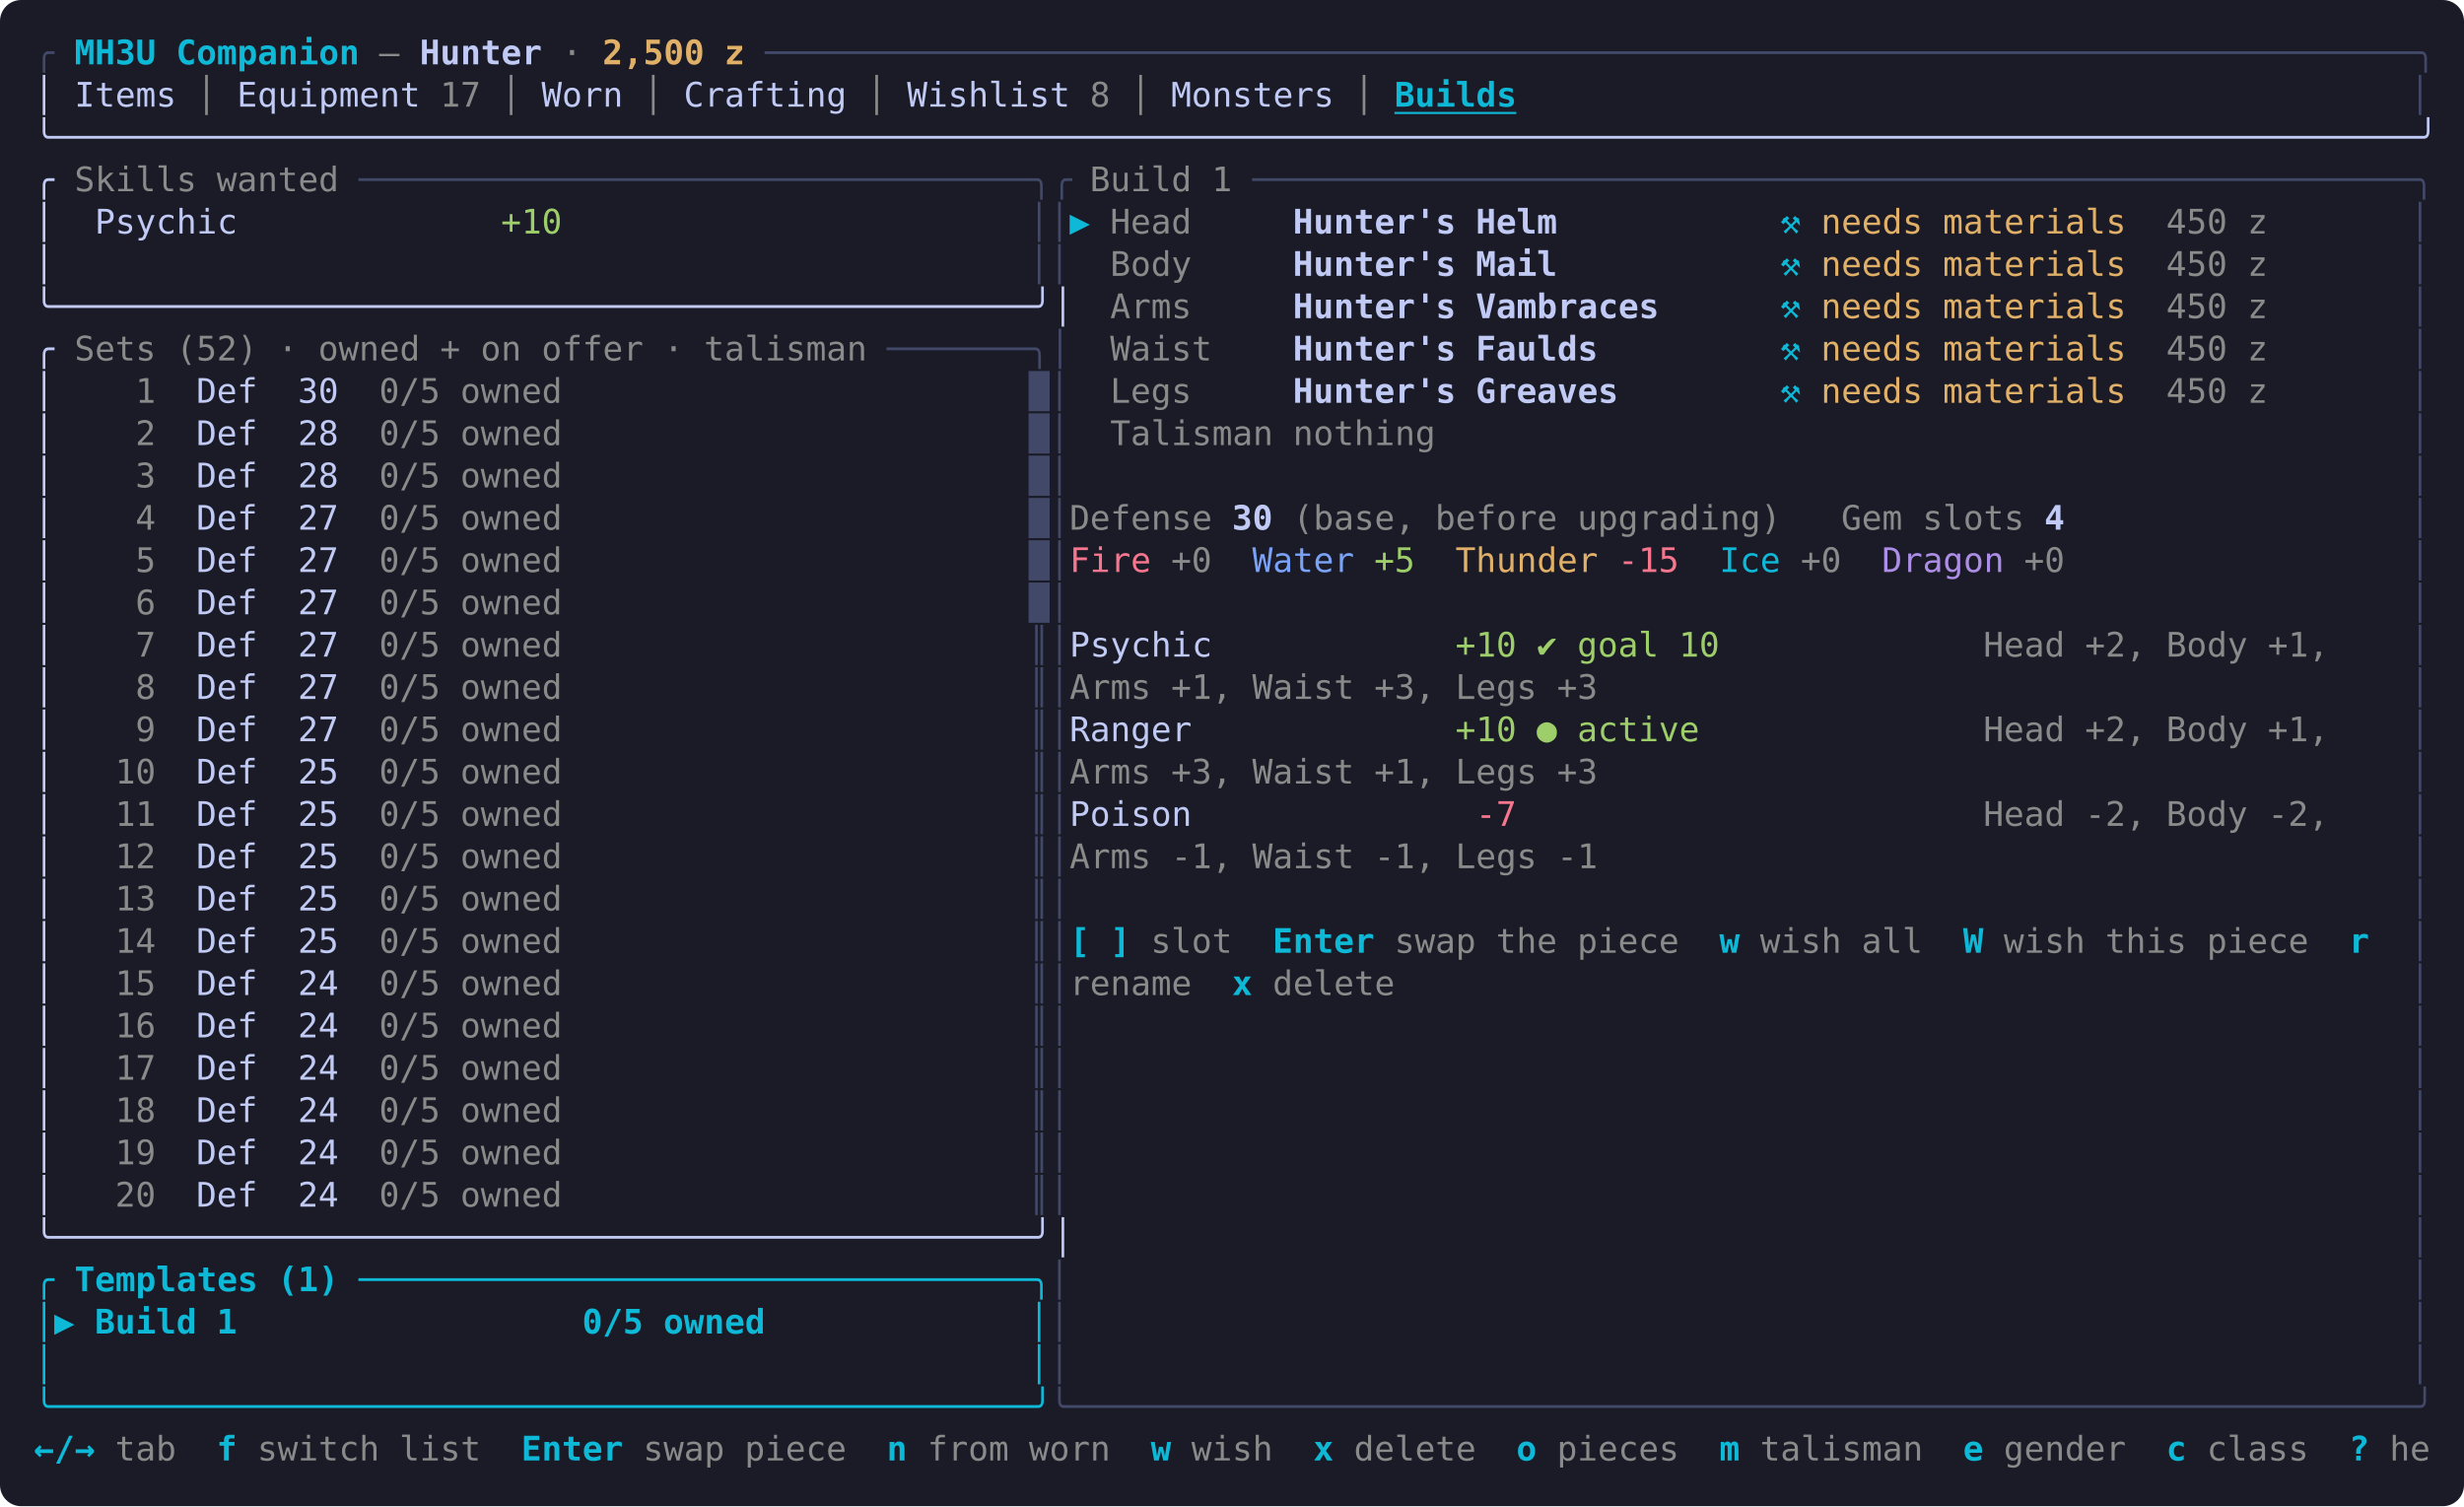
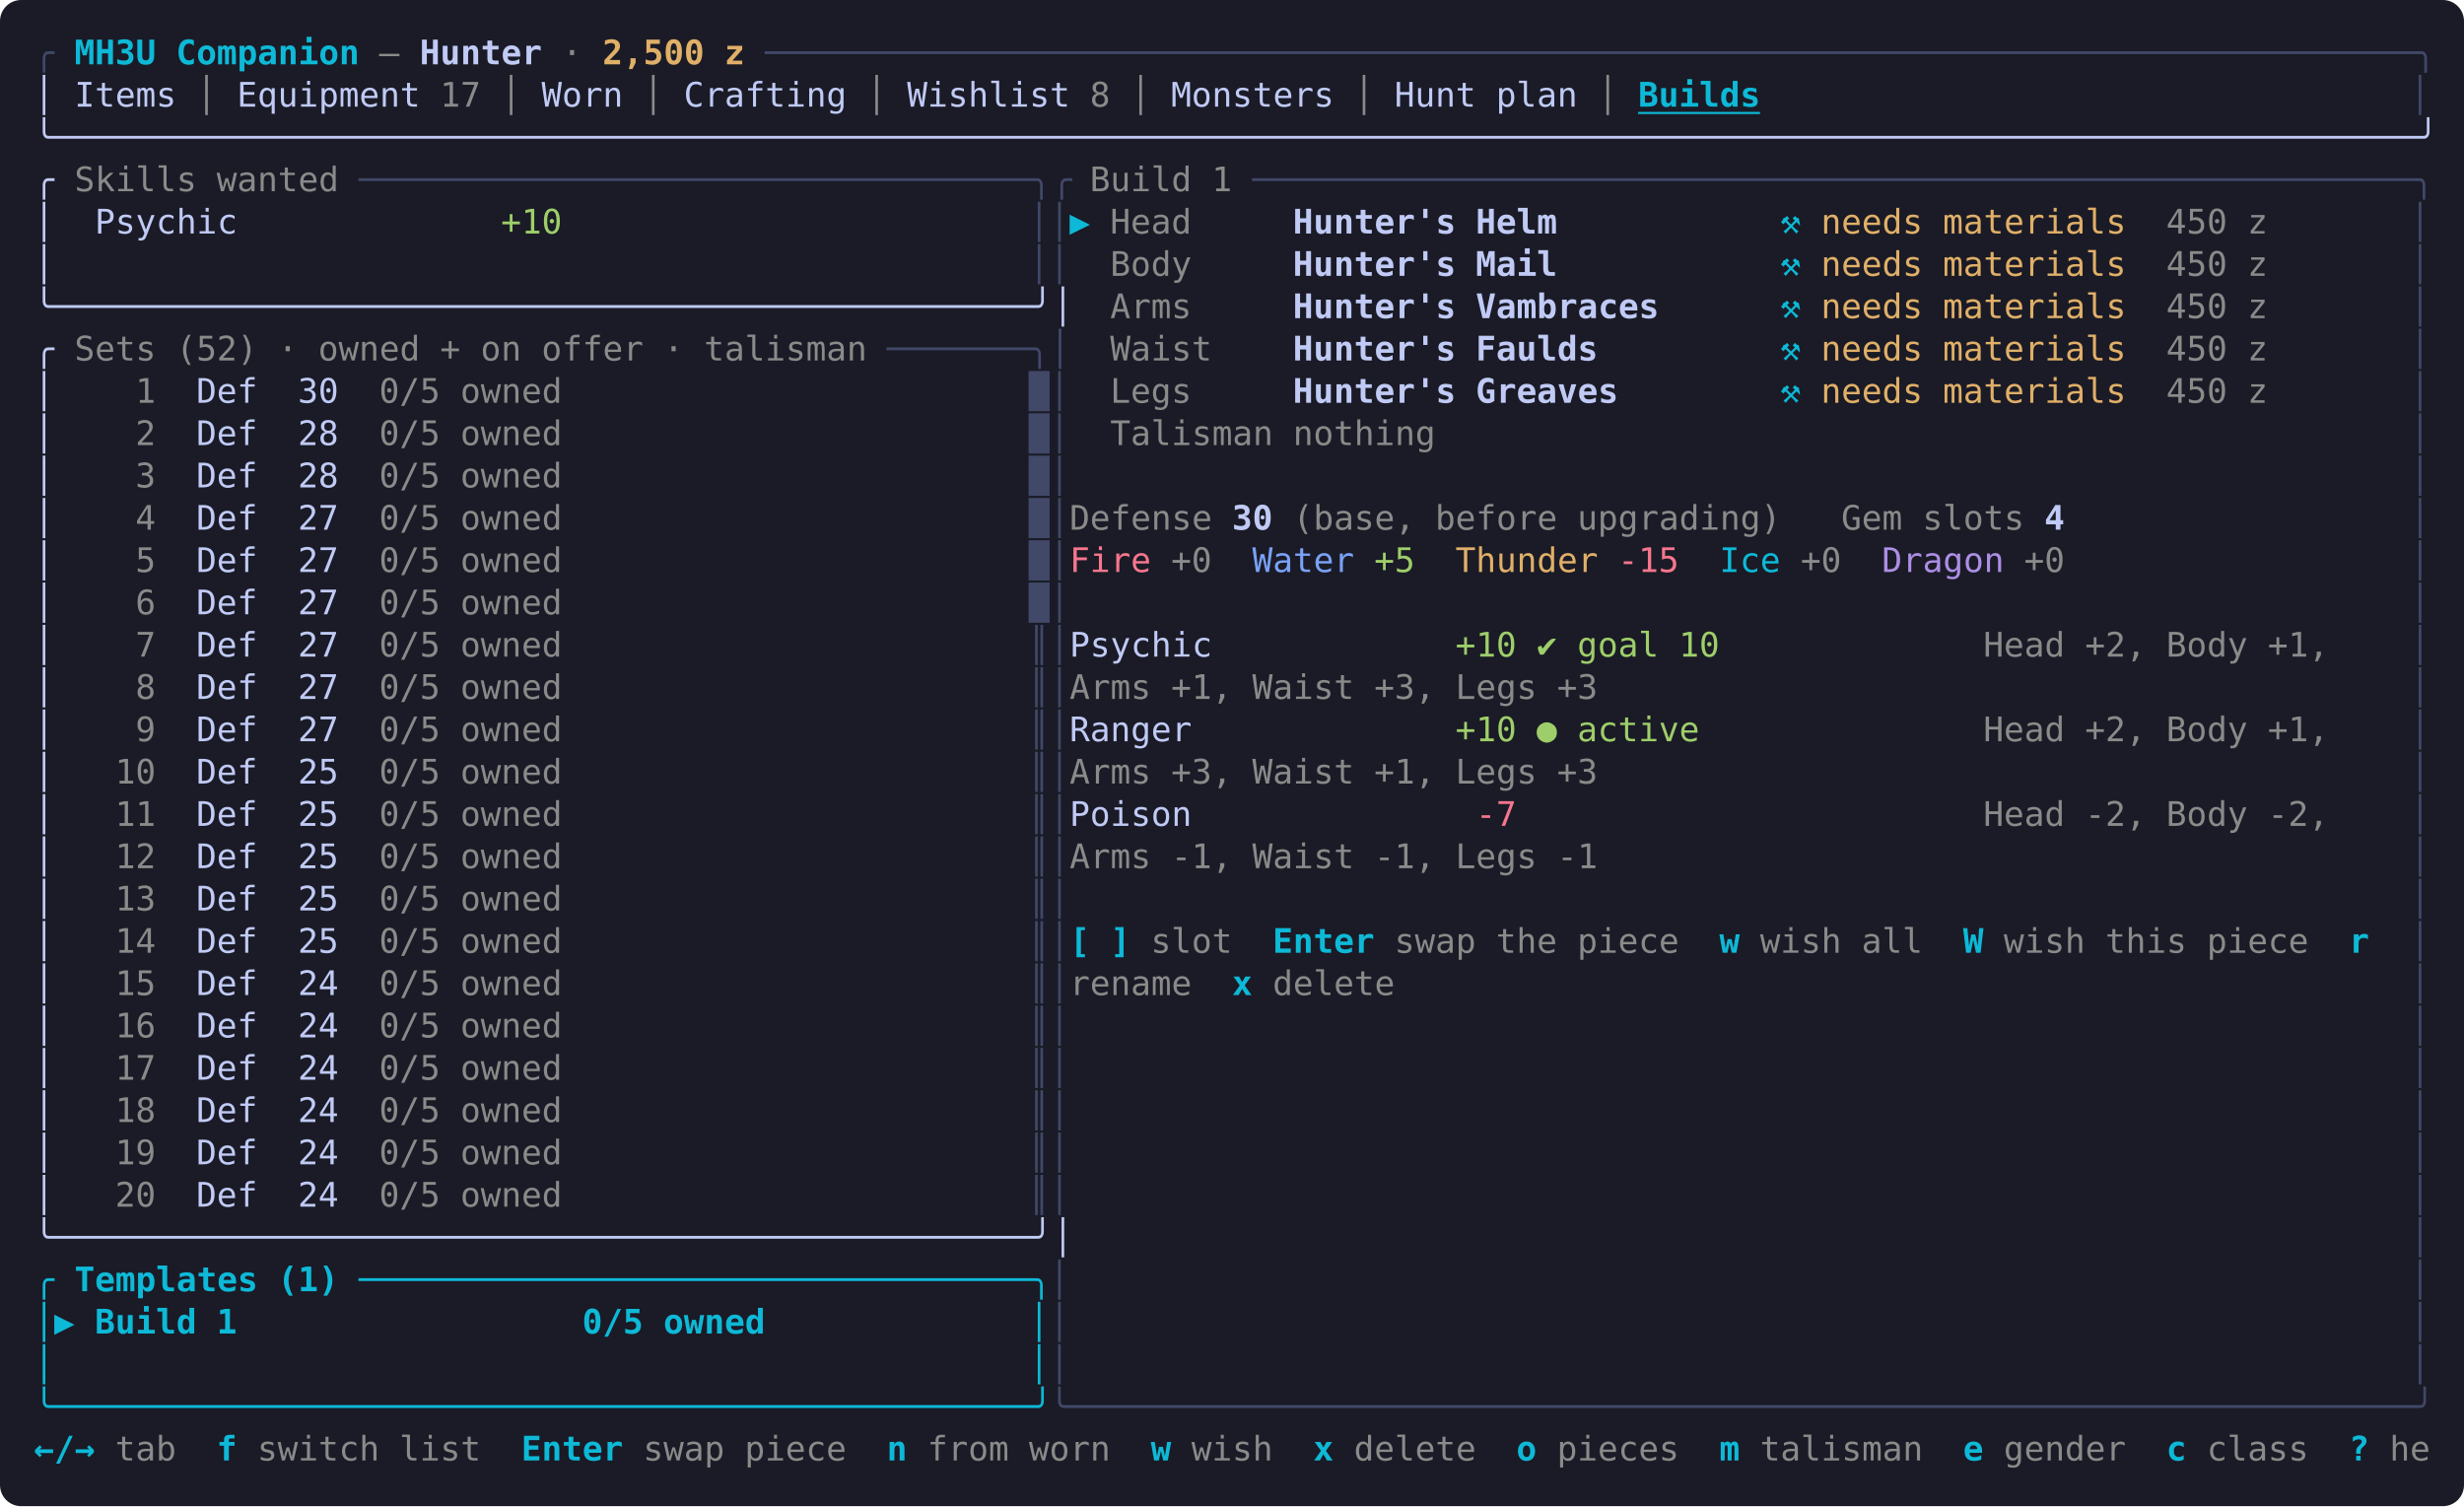
<svg xmlns="http://www.w3.org/2000/svg" width="1164.8" height="712" viewBox="0 0 1164.8 712" role="img">
  <rect width="100%" height="100%" rx="10" fill="#1a1b26" />
  <g font-family="'JetBrains Mono','JetBrainsMono Nerd Font','DejaVu Sans Mono',Menlo,Consolas,monospace" font-size="16">
    <text x="16.0" y="30.4" textLength="9.6" lengthAdjust="spacing" fill="#414868">╭</text>
    <text x="35.2" y="30.4" textLength="38.4" lengthAdjust="spacing" fill="#0db9d7" font-weight="bold">MH3U</text>
    <text x="83.2" y="30.4" textLength="86.4" lengthAdjust="spacing" fill="#0db9d7" font-weight="bold">Companion</text>
    <text x="179.2" y="30.4" textLength="9.6" lengthAdjust="spacing" fill="#8a8a8a">—</text>
    <text x="198.4" y="30.4" textLength="57.6" lengthAdjust="spacing" fill="#c0caf5" font-weight="bold">Hunter</text>
    <text x="265.6" y="30.4" textLength="9.6" lengthAdjust="spacing" fill="#8a8a8a">·</text>
    <text x="284.8" y="30.4" textLength="48.0" lengthAdjust="spacing" fill="#e0af68" font-weight="bold">2,500</text>
    <text x="342.4" y="30.4" textLength="9.6" lengthAdjust="spacing" fill="#e0af68" font-weight="bold">z</text>
    <text x="361.6" y="30.4" textLength="787.2" lengthAdjust="spacing" fill="#414868">─────────────────────────────────────────────────────────────────────────────────╮</text>
    <text x="16.0" y="50.4" textLength="9.6" lengthAdjust="spacing" fill="#c0caf5">│</text>
    <text x="35.2" y="50.4" textLength="48.0" lengthAdjust="spacing" fill="#c0caf5">Items</text>
    <text x="92.8" y="50.4" textLength="9.6" lengthAdjust="spacing" fill="#8a8a8a">│</text>
    <text x="112.0" y="50.4" textLength="86.4" lengthAdjust="spacing" fill="#c0caf5">Equipment</text>
    <text x="208.0" y="50.4" textLength="19.2" lengthAdjust="spacing" fill="#8a8a8a">17</text>
    <text x="236.8" y="50.4" textLength="9.6" lengthAdjust="spacing" fill="#8a8a8a">│</text>
    <text x="256.0" y="50.4" textLength="38.4" lengthAdjust="spacing" fill="#c0caf5">Worn</text>
    <text x="304.0" y="50.4" textLength="9.6" lengthAdjust="spacing" fill="#8a8a8a">│</text>
    <text x="323.2" y="50.4" textLength="76.8" lengthAdjust="spacing" fill="#c0caf5">Crafting</text>
    <text x="409.6" y="50.4" textLength="9.6" lengthAdjust="spacing" fill="#8a8a8a">│</text>
    <text x="428.8" y="50.4" textLength="76.8" lengthAdjust="spacing" fill="#c0caf5">Wishlist</text>
    <text x="515.2" y="50.4" textLength="9.6" lengthAdjust="spacing" fill="#8a8a8a">8</text>
    <text x="534.4" y="50.4" textLength="9.6" lengthAdjust="spacing" fill="#8a8a8a">│</text>
    <text x="553.6" y="50.4" textLength="76.8" lengthAdjust="spacing" fill="#c0caf5">Monsters</text>
    <text x="640.0" y="50.4" textLength="9.6" lengthAdjust="spacing" fill="#8a8a8a">│</text>
-     <text x="659.2" y="50.4" textLength="57.6" lengthAdjust="spacing" fill="#0db9d7" font-weight="bold">Builds</text>
-     <line x1="659.2" y1="53.4" x2="716.8" y2="53.4" stroke="#0db9d7" stroke-width="1" />
+     <text x="659.2" y="50.4" textLength="38.4" lengthAdjust="spacing" fill="#c0caf5">Hunt</text>
+     <text x="707.2" y="50.4" textLength="38.4" lengthAdjust="spacing" fill="#c0caf5">plan</text>
+     <text x="755.2" y="50.4" textLength="9.6" lengthAdjust="spacing" fill="#8a8a8a">│</text>
+     <text x="774.4" y="50.4" textLength="57.6" lengthAdjust="spacing" fill="#0db9d7" font-weight="bold">Builds</text>
+     <line x1="774.4" y1="53.4" x2="832.0" y2="53.4" stroke="#0db9d7" stroke-width="1" />
    <text x="1139.2" y="50.4" textLength="9.6" lengthAdjust="spacing" fill="#414868">│</text>
    <text x="16.0" y="70.4" textLength="1132.8" lengthAdjust="spacing" fill="#c0caf5">╰────────────────────────────────────────────────────────────────────────────────────────────────────────────────────╯</text>
    <text x="16.0" y="90.4" textLength="9.6" lengthAdjust="spacing" fill="#c0caf5">╭</text>
    <text x="35.2" y="90.4" textLength="57.6" lengthAdjust="spacing" fill="#8a8a8a">Skills</text>
    <text x="102.4" y="90.4" textLength="57.6" lengthAdjust="spacing" fill="#8a8a8a">wanted</text>
    <text x="169.6" y="90.4" textLength="336.0" lengthAdjust="spacing" fill="#414868">─────────────────────────────────╮╭</text>
    <text x="515.2" y="90.4" textLength="48.0" lengthAdjust="spacing" fill="#8a8a8a">Build</text>
    <text x="572.8" y="90.4" textLength="9.6" lengthAdjust="spacing" fill="#8a8a8a">1</text>
    <text x="592.0" y="90.4" textLength="556.8" lengthAdjust="spacing" fill="#414868">─────────────────────────────────────────────────────────╮</text>
    <text x="16.0" y="110.4" textLength="9.6" lengthAdjust="spacing" fill="#c0caf5">│</text>
    <text x="44.8" y="110.4" textLength="67.2" lengthAdjust="spacing" fill="#c0caf5">Psychic</text>
    <text x="236.8" y="110.4" textLength="28.8" lengthAdjust="spacing" fill="#9ece6a">+10</text>
    <text x="486.4" y="110.4" textLength="19.2" lengthAdjust="spacing" fill="#414868">││</text>
    <text x="505.6" y="110.4" textLength="9.6" lengthAdjust="spacing" fill="#0db9d7">▶︎</text>
    <text x="524.8" y="110.4" textLength="38.4" lengthAdjust="spacing" fill="#8a8a8a">Head</text>
    <text x="611.2" y="110.4" textLength="76.8" lengthAdjust="spacing" fill="#c0caf5" font-weight="bold">Hunter's</text>
    <text x="697.6" y="110.4" textLength="38.4" lengthAdjust="spacing" fill="#c0caf5" font-weight="bold">Helm</text>
    <text x="841.6" y="110.4" textLength="9.6" lengthAdjust="spacing" fill="#0db9d7">⚒︎</text>
    <text x="860.8" y="110.4" textLength="48.0" lengthAdjust="spacing" fill="#e0af68">needs</text>
    <text x="918.4" y="110.4" textLength="86.4" lengthAdjust="spacing" fill="#e0af68">materials</text>
    <text x="1024.0" y="110.4" textLength="28.8" lengthAdjust="spacing" fill="#8a8a8a">450</text>
    <text x="1062.4" y="110.4" textLength="9.6" lengthAdjust="spacing" fill="#8a8a8a">z</text>
    <text x="1139.2" y="110.4" textLength="9.6" lengthAdjust="spacing" fill="#414868">│</text>
    <text x="16.0" y="130.4" textLength="9.6" lengthAdjust="spacing" fill="#c0caf5">│</text>
    <text x="486.4" y="130.4" textLength="19.2" lengthAdjust="spacing" fill="#414868">││</text>
    <text x="524.8" y="130.4" textLength="38.4" lengthAdjust="spacing" fill="#8a8a8a">Body</text>
    <text x="611.2" y="130.4" textLength="76.8" lengthAdjust="spacing" fill="#c0caf5" font-weight="bold">Hunter's</text>
    <text x="697.6" y="130.4" textLength="38.4" lengthAdjust="spacing" fill="#c0caf5" font-weight="bold">Mail</text>
    <text x="841.6" y="130.4" textLength="9.6" lengthAdjust="spacing" fill="#0db9d7">⚒︎</text>
    <text x="860.8" y="130.4" textLength="48.0" lengthAdjust="spacing" fill="#e0af68">needs</text>
    <text x="918.4" y="130.4" textLength="86.4" lengthAdjust="spacing" fill="#e0af68">materials</text>
    <text x="1024.0" y="130.4" textLength="28.8" lengthAdjust="spacing" fill="#8a8a8a">450</text>
    <text x="1062.4" y="130.4" textLength="9.6" lengthAdjust="spacing" fill="#8a8a8a">z</text>
    <text x="1139.2" y="130.4" textLength="9.6" lengthAdjust="spacing" fill="#414868">│</text>
    <text x="16.0" y="150.4" textLength="489.6" lengthAdjust="spacing" fill="#c0caf5">╰────────────────────────────────────────────────╯│</text>
    <text x="524.8" y="150.4" textLength="38.4" lengthAdjust="spacing" fill="#8a8a8a">Arms</text>
    <text x="611.2" y="150.4" textLength="76.8" lengthAdjust="spacing" fill="#c0caf5" font-weight="bold">Hunter's</text>
    <text x="697.6" y="150.4" textLength="86.4" lengthAdjust="spacing" fill="#c0caf5" font-weight="bold">Vambraces</text>
    <text x="841.6" y="150.4" textLength="9.6" lengthAdjust="spacing" fill="#0db9d7">⚒︎</text>
    <text x="860.8" y="150.4" textLength="48.0" lengthAdjust="spacing" fill="#e0af68">needs</text>
    <text x="918.4" y="150.4" textLength="86.4" lengthAdjust="spacing" fill="#e0af68">materials</text>
    <text x="1024.0" y="150.4" textLength="28.8" lengthAdjust="spacing" fill="#8a8a8a">450</text>
    <text x="1062.4" y="150.4" textLength="9.6" lengthAdjust="spacing" fill="#8a8a8a">z</text>
    <text x="1139.2" y="150.4" textLength="9.6" lengthAdjust="spacing" fill="#414868">│</text>
    <text x="16.0" y="170.4" textLength="9.6" lengthAdjust="spacing" fill="#c0caf5">╭</text>
    <text x="35.2" y="170.4" textLength="38.4" lengthAdjust="spacing" fill="#8a8a8a">Sets</text>
    <text x="83.2" y="170.4" textLength="38.4" lengthAdjust="spacing" fill="#8a8a8a">(52)</text>
    <text x="131.2" y="170.4" textLength="9.6" lengthAdjust="spacing" fill="#8a8a8a">·</text>
    <text x="150.4" y="170.4" textLength="48.0" lengthAdjust="spacing" fill="#8a8a8a">owned</text>
    <text x="208.0" y="170.4" textLength="9.6" lengthAdjust="spacing" fill="#8a8a8a">+</text>
    <text x="227.2" y="170.4" textLength="19.2" lengthAdjust="spacing" fill="#8a8a8a">on</text>
    <text x="256.0" y="170.4" textLength="48.0" lengthAdjust="spacing" fill="#8a8a8a">offer</text>
    <text x="313.6" y="170.4" textLength="9.6" lengthAdjust="spacing" fill="#8a8a8a">·</text>
    <text x="332.8" y="170.4" textLength="76.8" lengthAdjust="spacing" fill="#8a8a8a">talisman</text>
    <text x="419.2" y="170.4" textLength="86.4" lengthAdjust="spacing" fill="#414868">───────╮│</text>
    <text x="524.8" y="170.4" textLength="48.0" lengthAdjust="spacing" fill="#8a8a8a">Waist</text>
    <text x="611.2" y="170.4" textLength="76.8" lengthAdjust="spacing" fill="#c0caf5" font-weight="bold">Hunter's</text>
    <text x="697.6" y="170.4" textLength="57.6" lengthAdjust="spacing" fill="#c0caf5" font-weight="bold">Faulds</text>
    <text x="841.6" y="170.4" textLength="9.6" lengthAdjust="spacing" fill="#0db9d7">⚒︎</text>
    <text x="860.8" y="170.4" textLength="48.0" lengthAdjust="spacing" fill="#e0af68">needs</text>
    <text x="918.4" y="170.4" textLength="86.4" lengthAdjust="spacing" fill="#e0af68">materials</text>
    <text x="1024.0" y="170.4" textLength="28.8" lengthAdjust="spacing" fill="#8a8a8a">450</text>
    <text x="1062.4" y="170.4" textLength="9.6" lengthAdjust="spacing" fill="#8a8a8a">z</text>
    <text x="1139.2" y="170.4" textLength="9.6" lengthAdjust="spacing" fill="#414868">│</text>
    <text x="16.0" y="190.4" textLength="9.6" lengthAdjust="spacing" fill="#c0caf5">│</text>
    <text x="64.0" y="190.4" textLength="9.6" lengthAdjust="spacing" fill="#8a8a8a">1</text>
    <text x="92.8" y="190.4" textLength="28.8" lengthAdjust="spacing" fill="#c0caf5">Def</text>
    <text x="140.8" y="190.4" textLength="19.2" lengthAdjust="spacing" fill="#c0caf5">30</text>
    <text x="179.2" y="190.4" textLength="28.8" lengthAdjust="spacing" fill="#8a8a8a">0/5</text>
    <text x="217.6" y="190.4" textLength="48.0" lengthAdjust="spacing" fill="#8a8a8a">owned</text>
    <text x="486.4" y="190.4" textLength="19.2" lengthAdjust="spacing" fill="#414868">█│</text>
    <text x="524.8" y="190.4" textLength="38.4" lengthAdjust="spacing" fill="#8a8a8a">Legs</text>
    <text x="611.2" y="190.4" textLength="76.8" lengthAdjust="spacing" fill="#c0caf5" font-weight="bold">Hunter's</text>
    <text x="697.6" y="190.4" textLength="67.2" lengthAdjust="spacing" fill="#c0caf5" font-weight="bold">Greaves</text>
    <text x="841.6" y="190.4" textLength="9.6" lengthAdjust="spacing" fill="#0db9d7">⚒︎</text>
    <text x="860.8" y="190.4" textLength="48.0" lengthAdjust="spacing" fill="#e0af68">needs</text>
    <text x="918.4" y="190.4" textLength="86.4" lengthAdjust="spacing" fill="#e0af68">materials</text>
    <text x="1024.0" y="190.4" textLength="28.8" lengthAdjust="spacing" fill="#8a8a8a">450</text>
    <text x="1062.4" y="190.4" textLength="9.6" lengthAdjust="spacing" fill="#8a8a8a">z</text>
    <text x="1139.2" y="190.4" textLength="9.6" lengthAdjust="spacing" fill="#414868">│</text>
    <text x="16.0" y="210.4" textLength="9.6" lengthAdjust="spacing" fill="#c0caf5">│</text>
    <text x="64.0" y="210.4" textLength="9.6" lengthAdjust="spacing" fill="#8a8a8a">2</text>
    <text x="92.8" y="210.4" textLength="28.8" lengthAdjust="spacing" fill="#c0caf5">Def</text>
    <text x="140.8" y="210.4" textLength="19.2" lengthAdjust="spacing" fill="#c0caf5">28</text>
    <text x="179.2" y="210.4" textLength="28.8" lengthAdjust="spacing" fill="#8a8a8a">0/5</text>
    <text x="217.6" y="210.4" textLength="48.0" lengthAdjust="spacing" fill="#8a8a8a">owned</text>
    <text x="486.4" y="210.4" textLength="19.2" lengthAdjust="spacing" fill="#414868">█│</text>
    <text x="524.8" y="210.4" textLength="76.8" lengthAdjust="spacing" fill="#8a8a8a">Talisman</text>
    <text x="611.2" y="210.4" textLength="67.2" lengthAdjust="spacing" fill="#8a8a8a">nothing</text>
    <text x="1139.2" y="210.4" textLength="9.6" lengthAdjust="spacing" fill="#414868">│</text>
    <text x="16.0" y="230.4" textLength="9.6" lengthAdjust="spacing" fill="#c0caf5">│</text>
    <text x="64.0" y="230.4" textLength="9.6" lengthAdjust="spacing" fill="#8a8a8a">3</text>
    <text x="92.8" y="230.4" textLength="28.8" lengthAdjust="spacing" fill="#c0caf5">Def</text>
    <text x="140.8" y="230.4" textLength="19.2" lengthAdjust="spacing" fill="#c0caf5">28</text>
    <text x="179.2" y="230.4" textLength="28.8" lengthAdjust="spacing" fill="#8a8a8a">0/5</text>
    <text x="217.6" y="230.4" textLength="48.0" lengthAdjust="spacing" fill="#8a8a8a">owned</text>
    <text x="486.4" y="230.4" textLength="19.2" lengthAdjust="spacing" fill="#414868">█│</text>
    <text x="1139.2" y="230.4" textLength="9.6" lengthAdjust="spacing" fill="#414868">│</text>
    <text x="16.0" y="250.4" textLength="9.6" lengthAdjust="spacing" fill="#c0caf5">│</text>
    <text x="64.0" y="250.4" textLength="9.6" lengthAdjust="spacing" fill="#8a8a8a">4</text>
    <text x="92.8" y="250.4" textLength="28.8" lengthAdjust="spacing" fill="#c0caf5">Def</text>
    <text x="140.8" y="250.4" textLength="19.2" lengthAdjust="spacing" fill="#c0caf5">27</text>
    <text x="179.2" y="250.4" textLength="28.8" lengthAdjust="spacing" fill="#8a8a8a">0/5</text>
    <text x="217.6" y="250.4" textLength="48.0" lengthAdjust="spacing" fill="#8a8a8a">owned</text>
    <text x="486.4" y="250.4" textLength="19.2" lengthAdjust="spacing" fill="#414868">█│</text>
    <text x="505.6" y="250.4" textLength="67.2" lengthAdjust="spacing" fill="#8a8a8a">Defense</text>
    <text x="582.4" y="250.4" textLength="19.2" lengthAdjust="spacing" fill="#c0caf5" font-weight="bold">30</text>
    <text x="611.2" y="250.4" textLength="57.6" lengthAdjust="spacing" fill="#8a8a8a">(base,</text>
    <text x="678.4" y="250.4" textLength="57.6" lengthAdjust="spacing" fill="#8a8a8a">before</text>
    <text x="745.6" y="250.4" textLength="96.0" lengthAdjust="spacing" fill="#8a8a8a">upgrading)</text>
    <text x="870.4" y="250.4" textLength="28.8" lengthAdjust="spacing" fill="#8a8a8a">Gem</text>
    <text x="908.8" y="250.4" textLength="48.0" lengthAdjust="spacing" fill="#8a8a8a">slots</text>
    <text x="966.4" y="250.4" textLength="9.6" lengthAdjust="spacing" fill="#c0caf5" font-weight="bold">4</text>
    <text x="1139.2" y="250.4" textLength="9.6" lengthAdjust="spacing" fill="#414868">│</text>
    <text x="16.0" y="270.4" textLength="9.6" lengthAdjust="spacing" fill="#c0caf5">│</text>
    <text x="64.0" y="270.4" textLength="9.6" lengthAdjust="spacing" fill="#8a8a8a">5</text>
    <text x="92.8" y="270.4" textLength="28.8" lengthAdjust="spacing" fill="#c0caf5">Def</text>
    <text x="140.8" y="270.4" textLength="19.2" lengthAdjust="spacing" fill="#c0caf5">27</text>
    <text x="179.2" y="270.4" textLength="28.8" lengthAdjust="spacing" fill="#8a8a8a">0/5</text>
    <text x="217.6" y="270.4" textLength="48.0" lengthAdjust="spacing" fill="#8a8a8a">owned</text>
    <text x="486.4" y="270.4" textLength="19.2" lengthAdjust="spacing" fill="#414868">█│</text>
    <text x="505.6" y="270.4" textLength="38.4" lengthAdjust="spacing" fill="#f7768e">Fire</text>
    <text x="553.6" y="270.4" textLength="19.2" lengthAdjust="spacing" fill="#8a8a8a">+0</text>
    <text x="592.0" y="270.4" textLength="48.0" lengthAdjust="spacing" fill="#7aa2f7">Water</text>
    <text x="649.6" y="270.4" textLength="19.2" lengthAdjust="spacing" fill="#9ece6a">+5</text>
    <text x="688.0" y="270.4" textLength="67.2" lengthAdjust="spacing" fill="#e0af68">Thunder</text>
    <text x="764.8" y="270.4" textLength="28.8" lengthAdjust="spacing" fill="#f7768e">-15</text>
    <text x="812.8" y="270.4" textLength="28.8" lengthAdjust="spacing" fill="#0db9d7">Ice</text>
    <text x="851.2" y="270.4" textLength="19.2" lengthAdjust="spacing" fill="#8a8a8a">+0</text>
    <text x="889.6" y="270.4" textLength="57.6" lengthAdjust="spacing" fill="#ad8ee6">Dragon</text>
    <text x="956.8" y="270.4" textLength="19.2" lengthAdjust="spacing" fill="#8a8a8a">+0</text>
    <text x="1139.2" y="270.4" textLength="9.6" lengthAdjust="spacing" fill="#414868">│</text>
    <text x="16.0" y="290.4" textLength="9.6" lengthAdjust="spacing" fill="#c0caf5">│</text>
    <text x="64.0" y="290.4" textLength="9.6" lengthAdjust="spacing" fill="#8a8a8a">6</text>
    <text x="92.8" y="290.4" textLength="28.8" lengthAdjust="spacing" fill="#c0caf5">Def</text>
    <text x="140.8" y="290.4" textLength="19.2" lengthAdjust="spacing" fill="#c0caf5">27</text>
    <text x="179.2" y="290.4" textLength="28.8" lengthAdjust="spacing" fill="#8a8a8a">0/5</text>
    <text x="217.6" y="290.4" textLength="48.0" lengthAdjust="spacing" fill="#8a8a8a">owned</text>
    <text x="486.4" y="290.4" textLength="19.2" lengthAdjust="spacing" fill="#414868">█│</text>
    <text x="1139.2" y="290.4" textLength="9.6" lengthAdjust="spacing" fill="#414868">│</text>
    <text x="16.0" y="310.4" textLength="9.6" lengthAdjust="spacing" fill="#c0caf5">│</text>
    <text x="64.0" y="310.4" textLength="9.6" lengthAdjust="spacing" fill="#8a8a8a">7</text>
    <text x="92.8" y="310.4" textLength="28.8" lengthAdjust="spacing" fill="#c0caf5">Def</text>
    <text x="140.8" y="310.4" textLength="19.2" lengthAdjust="spacing" fill="#c0caf5">27</text>
    <text x="179.2" y="310.4" textLength="28.8" lengthAdjust="spacing" fill="#8a8a8a">0/5</text>
    <text x="217.6" y="310.4" textLength="48.0" lengthAdjust="spacing" fill="#8a8a8a">owned</text>
    <text x="486.4" y="310.4" textLength="19.2" lengthAdjust="spacing" fill="#414868">║│</text>
    <text x="505.6" y="310.4" textLength="67.2" lengthAdjust="spacing" fill="#c0caf5">Psychic</text>
    <text x="688.0" y="310.4" textLength="28.8" lengthAdjust="spacing" fill="#9ece6a">+10</text>
    <text x="726.4" y="310.4" textLength="9.6" lengthAdjust="spacing" fill="#9ece6a">✔︎</text>
    <text x="745.6" y="310.4" textLength="38.4" lengthAdjust="spacing" fill="#9ece6a">goal</text>
    <text x="793.6" y="310.4" textLength="19.2" lengthAdjust="spacing" fill="#9ece6a">10</text>
    <text x="937.6" y="310.4" textLength="38.4" lengthAdjust="spacing" fill="#8a8a8a">Head</text>
    <text x="985.6" y="310.4" textLength="28.8" lengthAdjust="spacing" fill="#8a8a8a">+2,</text>
    <text x="1024.0" y="310.4" textLength="38.4" lengthAdjust="spacing" fill="#8a8a8a">Body</text>
    <text x="1072.0" y="310.4" textLength="28.8" lengthAdjust="spacing" fill="#8a8a8a">+1,</text>
    <text x="1139.2" y="310.4" textLength="9.6" lengthAdjust="spacing" fill="#414868">│</text>
    <text x="16.0" y="330.4" textLength="9.6" lengthAdjust="spacing" fill="#c0caf5">│</text>
    <text x="64.0" y="330.4" textLength="9.6" lengthAdjust="spacing" fill="#8a8a8a">8</text>
    <text x="92.8" y="330.4" textLength="28.8" lengthAdjust="spacing" fill="#c0caf5">Def</text>
    <text x="140.8" y="330.4" textLength="19.2" lengthAdjust="spacing" fill="#c0caf5">27</text>
    <text x="179.2" y="330.4" textLength="28.8" lengthAdjust="spacing" fill="#8a8a8a">0/5</text>
    <text x="217.6" y="330.4" textLength="48.0" lengthAdjust="spacing" fill="#8a8a8a">owned</text>
    <text x="486.4" y="330.4" textLength="19.2" lengthAdjust="spacing" fill="#414868">║│</text>
    <text x="505.6" y="330.4" textLength="38.4" lengthAdjust="spacing" fill="#8a8a8a">Arms</text>
    <text x="553.6" y="330.4" textLength="28.8" lengthAdjust="spacing" fill="#8a8a8a">+1,</text>
    <text x="592.0" y="330.4" textLength="48.0" lengthAdjust="spacing" fill="#8a8a8a">Waist</text>
    <text x="649.6" y="330.4" textLength="28.8" lengthAdjust="spacing" fill="#8a8a8a">+3,</text>
    <text x="688.0" y="330.4" textLength="38.4" lengthAdjust="spacing" fill="#8a8a8a">Legs</text>
    <text x="736.0" y="330.4" textLength="19.2" lengthAdjust="spacing" fill="#8a8a8a">+3</text>
    <text x="1139.2" y="330.4" textLength="9.6" lengthAdjust="spacing" fill="#414868">│</text>
    <text x="16.0" y="350.4" textLength="9.6" lengthAdjust="spacing" fill="#c0caf5">│</text>
    <text x="64.0" y="350.4" textLength="9.6" lengthAdjust="spacing" fill="#8a8a8a">9</text>
    <text x="92.8" y="350.4" textLength="28.8" lengthAdjust="spacing" fill="#c0caf5">Def</text>
    <text x="140.8" y="350.4" textLength="19.2" lengthAdjust="spacing" fill="#c0caf5">27</text>
    <text x="179.2" y="350.4" textLength="28.8" lengthAdjust="spacing" fill="#8a8a8a">0/5</text>
    <text x="217.6" y="350.4" textLength="48.0" lengthAdjust="spacing" fill="#8a8a8a">owned</text>
    <text x="486.4" y="350.4" textLength="19.2" lengthAdjust="spacing" fill="#414868">║│</text>
    <text x="505.6" y="350.4" textLength="57.6" lengthAdjust="spacing" fill="#c0caf5">Ranger</text>
    <text x="688.0" y="350.4" textLength="28.8" lengthAdjust="spacing" fill="#9ece6a">+10</text>
    <text x="726.4" y="350.4" textLength="9.6" lengthAdjust="spacing" fill="#9ece6a">●</text>
    <text x="745.6" y="350.4" textLength="57.6" lengthAdjust="spacing" fill="#9ece6a">active</text>
    <text x="937.6" y="350.4" textLength="38.4" lengthAdjust="spacing" fill="#8a8a8a">Head</text>
    <text x="985.6" y="350.4" textLength="28.8" lengthAdjust="spacing" fill="#8a8a8a">+2,</text>
    <text x="1024.0" y="350.4" textLength="38.4" lengthAdjust="spacing" fill="#8a8a8a">Body</text>
    <text x="1072.0" y="350.4" textLength="28.8" lengthAdjust="spacing" fill="#8a8a8a">+1,</text>
    <text x="1139.2" y="350.4" textLength="9.6" lengthAdjust="spacing" fill="#414868">│</text>
    <text x="16.0" y="370.4" textLength="9.6" lengthAdjust="spacing" fill="#c0caf5">│</text>
    <text x="54.4" y="370.4" textLength="19.2" lengthAdjust="spacing" fill="#8a8a8a">10</text>
    <text x="92.8" y="370.4" textLength="28.8" lengthAdjust="spacing" fill="#c0caf5">Def</text>
    <text x="140.8" y="370.4" textLength="19.2" lengthAdjust="spacing" fill="#c0caf5">25</text>
    <text x="179.2" y="370.4" textLength="28.8" lengthAdjust="spacing" fill="#8a8a8a">0/5</text>
    <text x="217.6" y="370.4" textLength="48.0" lengthAdjust="spacing" fill="#8a8a8a">owned</text>
    <text x="486.4" y="370.4" textLength="19.2" lengthAdjust="spacing" fill="#414868">║│</text>
    <text x="505.6" y="370.4" textLength="38.4" lengthAdjust="spacing" fill="#8a8a8a">Arms</text>
    <text x="553.6" y="370.4" textLength="28.8" lengthAdjust="spacing" fill="#8a8a8a">+3,</text>
    <text x="592.0" y="370.4" textLength="48.0" lengthAdjust="spacing" fill="#8a8a8a">Waist</text>
    <text x="649.6" y="370.4" textLength="28.8" lengthAdjust="spacing" fill="#8a8a8a">+1,</text>
    <text x="688.0" y="370.4" textLength="38.4" lengthAdjust="spacing" fill="#8a8a8a">Legs</text>
    <text x="736.0" y="370.4" textLength="19.2" lengthAdjust="spacing" fill="#8a8a8a">+3</text>
    <text x="1139.2" y="370.4" textLength="9.6" lengthAdjust="spacing" fill="#414868">│</text>
    <text x="16.0" y="390.4" textLength="9.6" lengthAdjust="spacing" fill="#c0caf5">│</text>
    <text x="54.4" y="390.4" textLength="19.2" lengthAdjust="spacing" fill="#8a8a8a">11</text>
    <text x="92.8" y="390.4" textLength="28.8" lengthAdjust="spacing" fill="#c0caf5">Def</text>
    <text x="140.8" y="390.4" textLength="19.2" lengthAdjust="spacing" fill="#c0caf5">25</text>
    <text x="179.2" y="390.4" textLength="28.8" lengthAdjust="spacing" fill="#8a8a8a">0/5</text>
    <text x="217.6" y="390.4" textLength="48.0" lengthAdjust="spacing" fill="#8a8a8a">owned</text>
    <text x="486.4" y="390.4" textLength="19.2" lengthAdjust="spacing" fill="#414868">║│</text>
    <text x="505.6" y="390.4" textLength="57.6" lengthAdjust="spacing" fill="#c0caf5">Poison</text>
    <text x="697.6" y="390.4" textLength="19.2" lengthAdjust="spacing" fill="#f7768e">-7</text>
    <text x="937.6" y="390.4" textLength="38.4" lengthAdjust="spacing" fill="#8a8a8a">Head</text>
    <text x="985.6" y="390.4" textLength="28.8" lengthAdjust="spacing" fill="#8a8a8a">-2,</text>
    <text x="1024.0" y="390.4" textLength="38.4" lengthAdjust="spacing" fill="#8a8a8a">Body</text>
    <text x="1072.0" y="390.4" textLength="28.8" lengthAdjust="spacing" fill="#8a8a8a">-2,</text>
    <text x="1139.2" y="390.4" textLength="9.6" lengthAdjust="spacing" fill="#414868">│</text>
    <text x="16.0" y="410.4" textLength="9.6" lengthAdjust="spacing" fill="#c0caf5">│</text>
    <text x="54.4" y="410.4" textLength="19.2" lengthAdjust="spacing" fill="#8a8a8a">12</text>
    <text x="92.8" y="410.4" textLength="28.8" lengthAdjust="spacing" fill="#c0caf5">Def</text>
    <text x="140.8" y="410.4" textLength="19.2" lengthAdjust="spacing" fill="#c0caf5">25</text>
    <text x="179.2" y="410.4" textLength="28.8" lengthAdjust="spacing" fill="#8a8a8a">0/5</text>
    <text x="217.6" y="410.4" textLength="48.0" lengthAdjust="spacing" fill="#8a8a8a">owned</text>
    <text x="486.4" y="410.4" textLength="19.2" lengthAdjust="spacing" fill="#414868">║│</text>
    <text x="505.6" y="410.4" textLength="38.4" lengthAdjust="spacing" fill="#8a8a8a">Arms</text>
    <text x="553.6" y="410.4" textLength="28.8" lengthAdjust="spacing" fill="#8a8a8a">-1,</text>
    <text x="592.0" y="410.4" textLength="48.0" lengthAdjust="spacing" fill="#8a8a8a">Waist</text>
    <text x="649.6" y="410.4" textLength="28.8" lengthAdjust="spacing" fill="#8a8a8a">-1,</text>
    <text x="688.0" y="410.4" textLength="38.4" lengthAdjust="spacing" fill="#8a8a8a">Legs</text>
    <text x="736.0" y="410.4" textLength="19.2" lengthAdjust="spacing" fill="#8a8a8a">-1</text>
    <text x="1139.2" y="410.4" textLength="9.6" lengthAdjust="spacing" fill="#414868">│</text>
    <text x="16.0" y="430.4" textLength="9.6" lengthAdjust="spacing" fill="#c0caf5">│</text>
    <text x="54.4" y="430.4" textLength="19.2" lengthAdjust="spacing" fill="#8a8a8a">13</text>
    <text x="92.8" y="430.4" textLength="28.8" lengthAdjust="spacing" fill="#c0caf5">Def</text>
    <text x="140.8" y="430.4" textLength="19.2" lengthAdjust="spacing" fill="#c0caf5">25</text>
    <text x="179.2" y="430.4" textLength="28.8" lengthAdjust="spacing" fill="#8a8a8a">0/5</text>
    <text x="217.6" y="430.4" textLength="48.0" lengthAdjust="spacing" fill="#8a8a8a">owned</text>
    <text x="486.4" y="430.4" textLength="19.2" lengthAdjust="spacing" fill="#414868">║│</text>
    <text x="1139.2" y="430.4" textLength="9.6" lengthAdjust="spacing" fill="#414868">│</text>
    <text x="16.0" y="450.4" textLength="9.6" lengthAdjust="spacing" fill="#c0caf5">│</text>
    <text x="54.4" y="450.4" textLength="19.2" lengthAdjust="spacing" fill="#8a8a8a">14</text>
    <text x="92.8" y="450.4" textLength="28.8" lengthAdjust="spacing" fill="#c0caf5">Def</text>
    <text x="140.8" y="450.4" textLength="19.2" lengthAdjust="spacing" fill="#c0caf5">25</text>
    <text x="179.2" y="450.4" textLength="28.8" lengthAdjust="spacing" fill="#8a8a8a">0/5</text>
    <text x="217.6" y="450.4" textLength="48.0" lengthAdjust="spacing" fill="#8a8a8a">owned</text>
    <text x="486.4" y="450.4" textLength="19.2" lengthAdjust="spacing" fill="#414868">║│</text>
    <text x="505.6" y="450.4" textLength="9.6" lengthAdjust="spacing" fill="#0db9d7" font-weight="bold">[</text>
    <text x="524.8" y="450.4" textLength="9.6" lengthAdjust="spacing" fill="#0db9d7" font-weight="bold">]</text>
    <text x="544.0" y="450.4" textLength="38.4" lengthAdjust="spacing" fill="#8a8a8a">slot</text>
    <text x="601.6" y="450.4" textLength="48.0" lengthAdjust="spacing" fill="#0db9d7" font-weight="bold">Enter</text>
    <text x="659.2" y="450.4" textLength="38.4" lengthAdjust="spacing" fill="#8a8a8a">swap</text>
    <text x="707.2" y="450.4" textLength="28.8" lengthAdjust="spacing" fill="#8a8a8a">the</text>
    <text x="745.6" y="450.4" textLength="48.0" lengthAdjust="spacing" fill="#8a8a8a">piece</text>
    <text x="812.8" y="450.4" textLength="9.6" lengthAdjust="spacing" fill="#0db9d7" font-weight="bold">w</text>
    <text x="832.0" y="450.4" textLength="38.4" lengthAdjust="spacing" fill="#8a8a8a">wish</text>
    <text x="880.0" y="450.4" textLength="28.8" lengthAdjust="spacing" fill="#8a8a8a">all</text>
    <text x="928.0" y="450.4" textLength="9.6" lengthAdjust="spacing" fill="#0db9d7" font-weight="bold">W</text>
    <text x="947.2" y="450.4" textLength="38.4" lengthAdjust="spacing" fill="#8a8a8a">wish</text>
    <text x="995.2" y="450.4" textLength="38.4" lengthAdjust="spacing" fill="#8a8a8a">this</text>
    <text x="1043.2" y="450.4" textLength="48.0" lengthAdjust="spacing" fill="#8a8a8a">piece</text>
    <text x="1110.4" y="450.4" textLength="9.6" lengthAdjust="spacing" fill="#0db9d7" font-weight="bold">r</text>
    <text x="1139.2" y="450.4" textLength="9.6" lengthAdjust="spacing" fill="#414868">│</text>
    <text x="16.0" y="470.4" textLength="9.6" lengthAdjust="spacing" fill="#c0caf5">│</text>
    <text x="54.4" y="470.4" textLength="19.2" lengthAdjust="spacing" fill="#8a8a8a">15</text>
    <text x="92.8" y="470.4" textLength="28.8" lengthAdjust="spacing" fill="#c0caf5">Def</text>
    <text x="140.8" y="470.4" textLength="19.2" lengthAdjust="spacing" fill="#c0caf5">24</text>
    <text x="179.2" y="470.4" textLength="28.8" lengthAdjust="spacing" fill="#8a8a8a">0/5</text>
    <text x="217.6" y="470.4" textLength="48.0" lengthAdjust="spacing" fill="#8a8a8a">owned</text>
    <text x="486.4" y="470.4" textLength="19.2" lengthAdjust="spacing" fill="#414868">║│</text>
    <text x="505.6" y="470.4" textLength="57.6" lengthAdjust="spacing" fill="#8a8a8a">rename</text>
    <text x="582.4" y="470.4" textLength="9.6" lengthAdjust="spacing" fill="#0db9d7" font-weight="bold">x</text>
    <text x="601.6" y="470.4" textLength="57.6" lengthAdjust="spacing" fill="#8a8a8a">delete</text>
    <text x="1139.2" y="470.4" textLength="9.6" lengthAdjust="spacing" fill="#414868">│</text>
    <text x="16.0" y="490.4" textLength="9.6" lengthAdjust="spacing" fill="#c0caf5">│</text>
    <text x="54.4" y="490.4" textLength="19.2" lengthAdjust="spacing" fill="#8a8a8a">16</text>
    <text x="92.8" y="490.4" textLength="28.8" lengthAdjust="spacing" fill="#c0caf5">Def</text>
    <text x="140.8" y="490.4" textLength="19.2" lengthAdjust="spacing" fill="#c0caf5">24</text>
    <text x="179.2" y="490.4" textLength="28.8" lengthAdjust="spacing" fill="#8a8a8a">0/5</text>
    <text x="217.6" y="490.4" textLength="48.0" lengthAdjust="spacing" fill="#8a8a8a">owned</text>
    <text x="486.4" y="490.4" textLength="19.2" lengthAdjust="spacing" fill="#414868">║│</text>
    <text x="1139.2" y="490.4" textLength="9.6" lengthAdjust="spacing" fill="#414868">│</text>
    <text x="16.0" y="510.4" textLength="9.6" lengthAdjust="spacing" fill="#c0caf5">│</text>
    <text x="54.4" y="510.4" textLength="19.2" lengthAdjust="spacing" fill="#8a8a8a">17</text>
    <text x="92.8" y="510.4" textLength="28.8" lengthAdjust="spacing" fill="#c0caf5">Def</text>
    <text x="140.8" y="510.4" textLength="19.2" lengthAdjust="spacing" fill="#c0caf5">24</text>
    <text x="179.2" y="510.4" textLength="28.8" lengthAdjust="spacing" fill="#8a8a8a">0/5</text>
    <text x="217.6" y="510.4" textLength="48.0" lengthAdjust="spacing" fill="#8a8a8a">owned</text>
    <text x="486.4" y="510.4" textLength="19.2" lengthAdjust="spacing" fill="#414868">║│</text>
    <text x="1139.2" y="510.4" textLength="9.6" lengthAdjust="spacing" fill="#414868">│</text>
    <text x="16.0" y="530.4" textLength="9.6" lengthAdjust="spacing" fill="#c0caf5">│</text>
    <text x="54.4" y="530.4" textLength="19.2" lengthAdjust="spacing" fill="#8a8a8a">18</text>
    <text x="92.8" y="530.4" textLength="28.8" lengthAdjust="spacing" fill="#c0caf5">Def</text>
    <text x="140.8" y="530.4" textLength="19.2" lengthAdjust="spacing" fill="#c0caf5">24</text>
    <text x="179.2" y="530.4" textLength="28.8" lengthAdjust="spacing" fill="#8a8a8a">0/5</text>
    <text x="217.6" y="530.4" textLength="48.0" lengthAdjust="spacing" fill="#8a8a8a">owned</text>
    <text x="486.4" y="530.4" textLength="19.2" lengthAdjust="spacing" fill="#414868">║│</text>
    <text x="1139.2" y="530.4" textLength="9.6" lengthAdjust="spacing" fill="#414868">│</text>
    <text x="16.0" y="550.4" textLength="9.6" lengthAdjust="spacing" fill="#c0caf5">│</text>
    <text x="54.4" y="550.4" textLength="19.2" lengthAdjust="spacing" fill="#8a8a8a">19</text>
    <text x="92.8" y="550.4" textLength="28.8" lengthAdjust="spacing" fill="#c0caf5">Def</text>
    <text x="140.8" y="550.4" textLength="19.2" lengthAdjust="spacing" fill="#c0caf5">24</text>
    <text x="179.2" y="550.4" textLength="28.8" lengthAdjust="spacing" fill="#8a8a8a">0/5</text>
    <text x="217.6" y="550.4" textLength="48.0" lengthAdjust="spacing" fill="#8a8a8a">owned</text>
    <text x="486.4" y="550.4" textLength="19.2" lengthAdjust="spacing" fill="#414868">║│</text>
    <text x="1139.2" y="550.4" textLength="9.6" lengthAdjust="spacing" fill="#414868">│</text>
    <text x="16.0" y="570.4" textLength="9.6" lengthAdjust="spacing" fill="#c0caf5">│</text>
    <text x="54.4" y="570.4" textLength="19.2" lengthAdjust="spacing" fill="#8a8a8a">20</text>
    <text x="92.8" y="570.4" textLength="28.8" lengthAdjust="spacing" fill="#c0caf5">Def</text>
    <text x="140.8" y="570.4" textLength="19.2" lengthAdjust="spacing" fill="#c0caf5">24</text>
    <text x="179.2" y="570.4" textLength="28.8" lengthAdjust="spacing" fill="#8a8a8a">0/5</text>
    <text x="217.6" y="570.4" textLength="48.0" lengthAdjust="spacing" fill="#8a8a8a">owned</text>
    <text x="486.4" y="570.4" textLength="19.2" lengthAdjust="spacing" fill="#414868">║│</text>
    <text x="1139.2" y="570.4" textLength="9.6" lengthAdjust="spacing" fill="#414868">│</text>
    <text x="16.0" y="590.4" textLength="489.6" lengthAdjust="spacing" fill="#c0caf5">╰────────────────────────────────────────────────╯│</text>
    <text x="1139.2" y="590.4" textLength="9.6" lengthAdjust="spacing" fill="#414868">│</text>
    <text x="16.0" y="610.4" textLength="9.6" lengthAdjust="spacing" fill="#0db9d7">╭</text>
    <text x="35.2" y="610.4" textLength="86.4" lengthAdjust="spacing" fill="#0db9d7" font-weight="bold">Templates</text>
    <text x="131.2" y="610.4" textLength="28.8" lengthAdjust="spacing" fill="#0db9d7" font-weight="bold">(1)</text>
    <text x="169.6" y="610.4" textLength="326.4" lengthAdjust="spacing" fill="#0db9d7">─────────────────────────────────╮</text>
    <text x="496.0" y="610.4" textLength="9.6" lengthAdjust="spacing" fill="#414868">│</text>
    <text x="1139.2" y="610.4" textLength="9.6" lengthAdjust="spacing" fill="#414868">│</text>
    <text x="16.0" y="630.4" textLength="9.6" lengthAdjust="spacing" fill="#0db9d7">│</text>
    <text x="25.6" y="630.4" textLength="9.6" lengthAdjust="spacing" fill="#0db9d7" font-weight="bold">▶︎</text>
    <text x="44.8" y="630.4" textLength="48.0" lengthAdjust="spacing" fill="#0db9d7" font-weight="bold">Build</text>
    <text x="102.4" y="630.4" textLength="9.6" lengthAdjust="spacing" fill="#0db9d7" font-weight="bold">1</text>
    <text x="275.2" y="630.4" textLength="28.8" lengthAdjust="spacing" fill="#0db9d7" font-weight="bold">0/5</text>
    <text x="313.6" y="630.4" textLength="48.0" lengthAdjust="spacing" fill="#0db9d7" font-weight="bold">owned</text>
    <text x="486.4" y="630.4" textLength="9.6" lengthAdjust="spacing" fill="#0db9d7">│</text>
    <text x="496.0" y="630.4" textLength="9.6" lengthAdjust="spacing" fill="#414868">│</text>
    <text x="1139.2" y="630.4" textLength="9.6" lengthAdjust="spacing" fill="#414868">│</text>
    <text x="16.0" y="650.4" textLength="9.6" lengthAdjust="spacing" fill="#0db9d7">│</text>
    <text x="486.4" y="650.4" textLength="9.6" lengthAdjust="spacing" fill="#0db9d7">│</text>
    <text x="496.0" y="650.4" textLength="9.6" lengthAdjust="spacing" fill="#414868">│</text>
    <text x="1139.2" y="650.4" textLength="9.6" lengthAdjust="spacing" fill="#414868">│</text>
    <text x="16.0" y="670.4" textLength="480.0" lengthAdjust="spacing" fill="#0db9d7">╰────────────────────────────────────────────────╯</text>
    <text x="496.0" y="670.4" textLength="652.8" lengthAdjust="spacing" fill="#414868">╰──────────────────────────────────────────────────────────────────╯</text>
    <text x="16.0" y="690.4" textLength="28.8" lengthAdjust="spacing" fill="#0db9d7" font-weight="bold">←/→</text>
    <text x="54.4" y="690.4" textLength="28.8" lengthAdjust="spacing" fill="#8a8a8a">tab</text>
    <text x="102.4" y="690.4" textLength="9.6" lengthAdjust="spacing" fill="#0db9d7" font-weight="bold">f</text>
    <text x="121.6" y="690.4" textLength="57.6" lengthAdjust="spacing" fill="#8a8a8a">switch</text>
    <text x="188.8" y="690.4" textLength="38.4" lengthAdjust="spacing" fill="#8a8a8a">list</text>
    <text x="246.4" y="690.4" textLength="48.0" lengthAdjust="spacing" fill="#0db9d7" font-weight="bold">Enter</text>
    <text x="304.0" y="690.4" textLength="38.4" lengthAdjust="spacing" fill="#8a8a8a">swap</text>
    <text x="352.0" y="690.4" textLength="48.0" lengthAdjust="spacing" fill="#8a8a8a">piece</text>
    <text x="419.2" y="690.4" textLength="9.6" lengthAdjust="spacing" fill="#0db9d7" font-weight="bold">n</text>
    <text x="438.4" y="690.4" textLength="38.4" lengthAdjust="spacing" fill="#8a8a8a">from</text>
    <text x="486.4" y="690.4" textLength="38.4" lengthAdjust="spacing" fill="#8a8a8a">worn</text>
    <text x="544.0" y="690.4" textLength="9.6" lengthAdjust="spacing" fill="#0db9d7" font-weight="bold">w</text>
    <text x="563.2" y="690.4" textLength="38.4" lengthAdjust="spacing" fill="#8a8a8a">wish</text>
    <text x="620.8" y="690.4" textLength="9.6" lengthAdjust="spacing" fill="#0db9d7" font-weight="bold">x</text>
    <text x="640.0" y="690.4" textLength="57.6" lengthAdjust="spacing" fill="#8a8a8a">delete</text>
    <text x="716.8" y="690.4" textLength="9.6" lengthAdjust="spacing" fill="#0db9d7" font-weight="bold">o</text>
    <text x="736.0" y="690.4" textLength="57.6" lengthAdjust="spacing" fill="#8a8a8a">pieces</text>
    <text x="812.8" y="690.4" textLength="9.6" lengthAdjust="spacing" fill="#0db9d7" font-weight="bold">m</text>
    <text x="832.0" y="690.4" textLength="76.8" lengthAdjust="spacing" fill="#8a8a8a">talisman</text>
    <text x="928.0" y="690.4" textLength="9.6" lengthAdjust="spacing" fill="#0db9d7" font-weight="bold">e</text>
    <text x="947.2" y="690.4" textLength="57.6" lengthAdjust="spacing" fill="#8a8a8a">gender</text>
    <text x="1024.0" y="690.4" textLength="9.6" lengthAdjust="spacing" fill="#0db9d7" font-weight="bold">c</text>
    <text x="1043.2" y="690.4" textLength="48.0" lengthAdjust="spacing" fill="#8a8a8a">class</text>
    <text x="1110.4" y="690.4" textLength="9.6" lengthAdjust="spacing" fill="#0db9d7" font-weight="bold">?</text>
    <text x="1129.6" y="690.4" textLength="19.2" lengthAdjust="spacing" fill="#8a8a8a">he</text>
  </g>
</svg>
